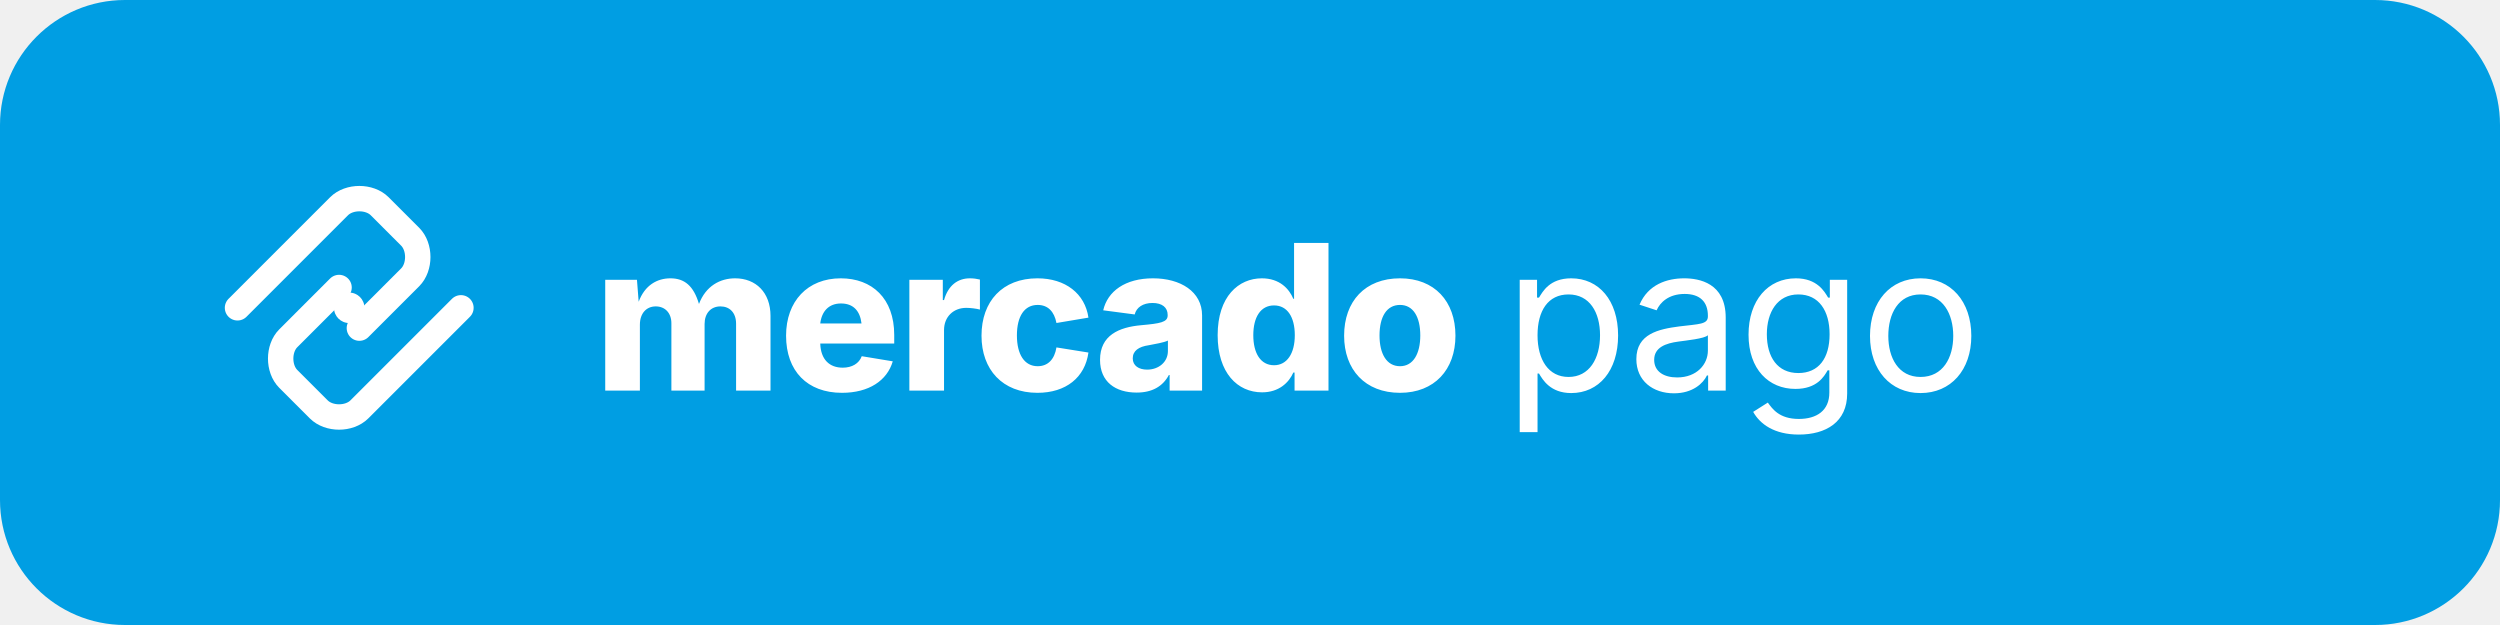
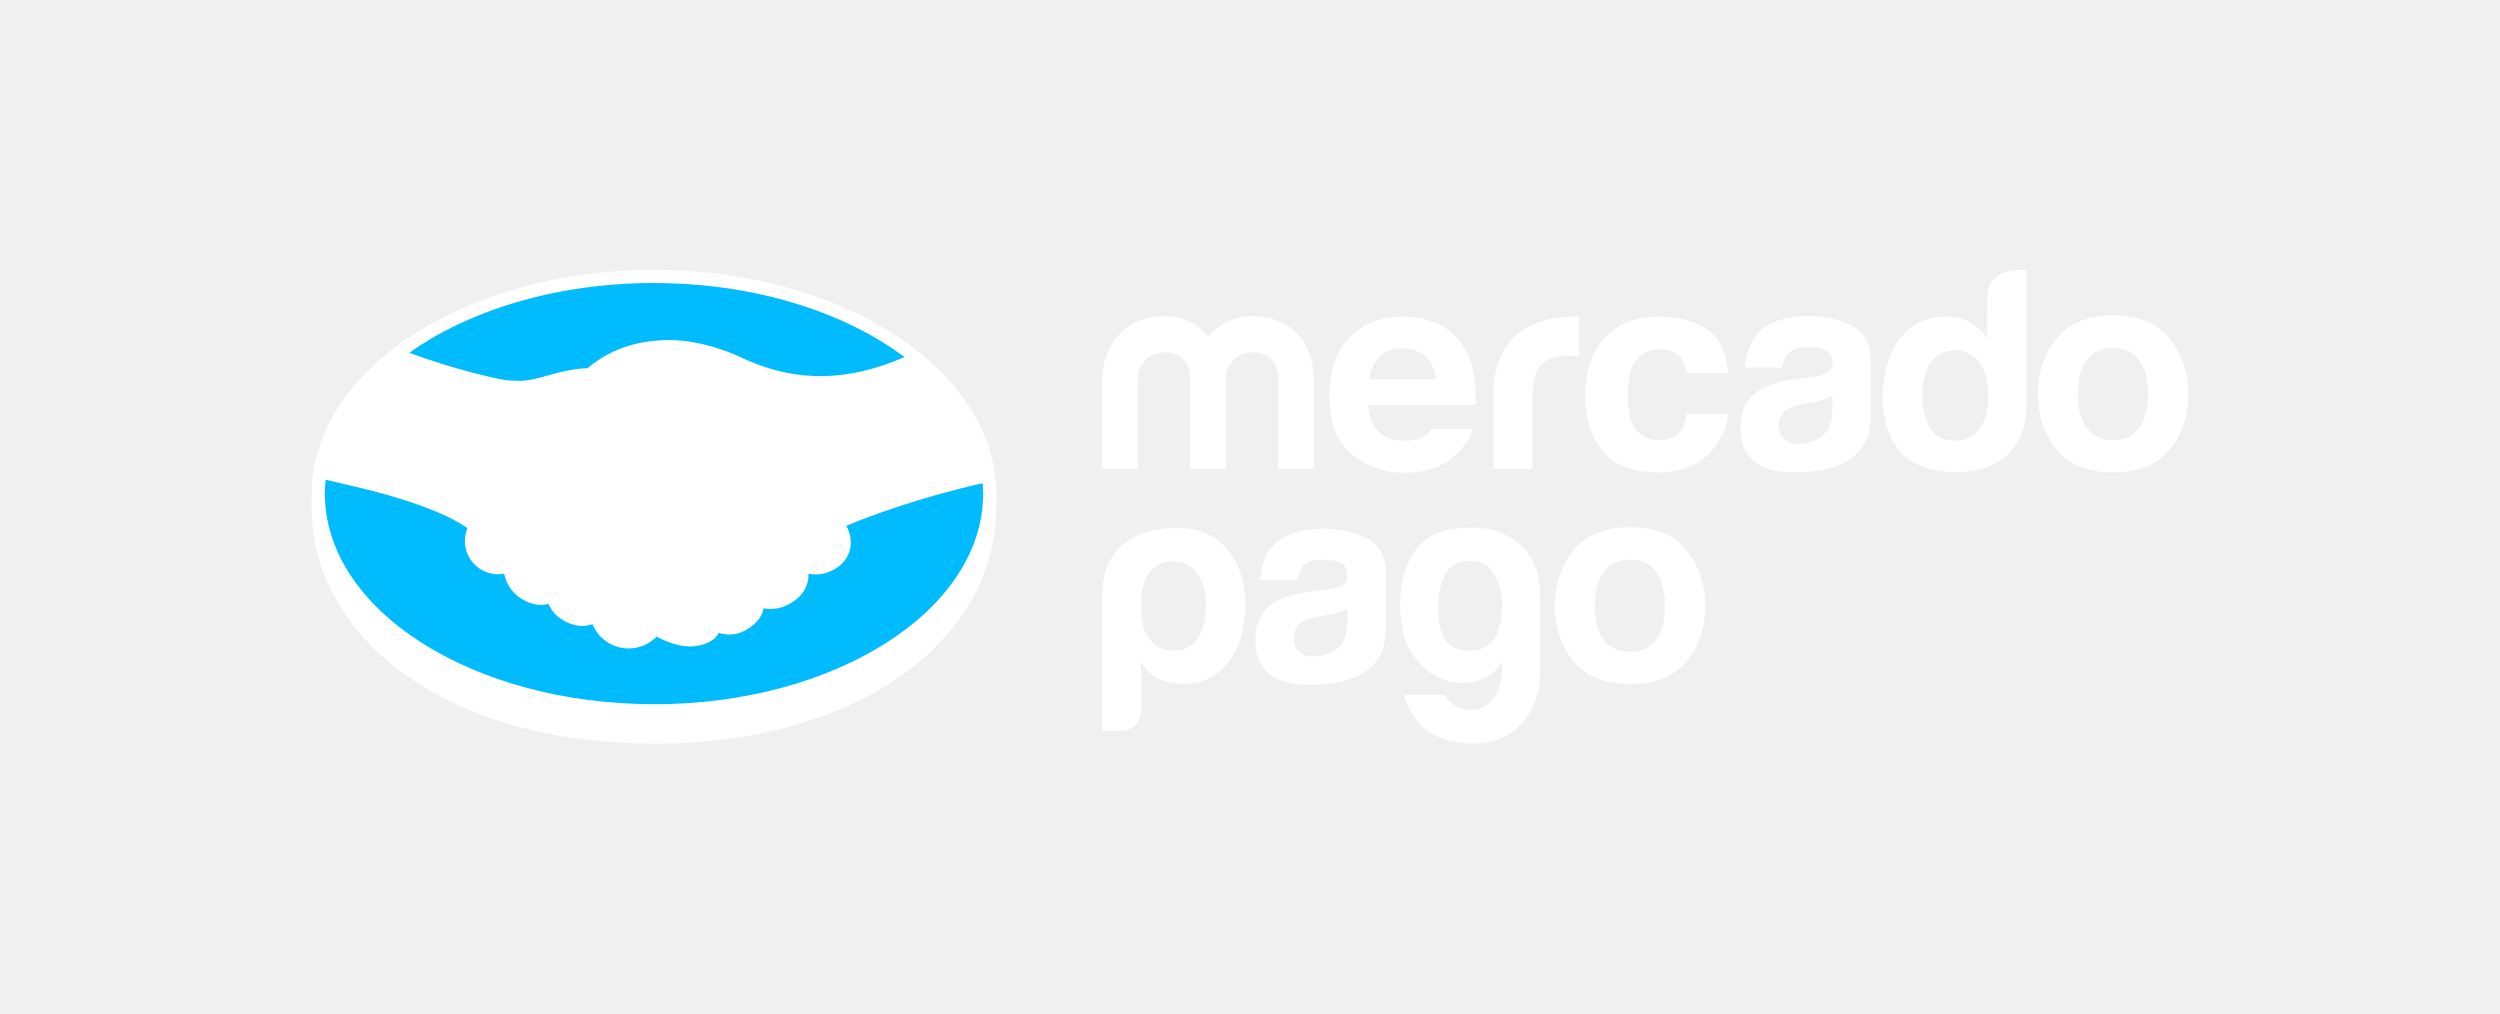
- <svg xmlns="http://www.w3.org/2000/svg" viewBox="0 0 160 40" fill="none">
-   <rect width="160" height="40" rx="8" fill="#009EE3" />
-   <g transform="translate(10, 8) scale(0.65)">
-     <path d="M8 18L18 8C19 7 21 7 22 8L25 11C26 12 26 14 25 15L20 20" stroke="#FFFFFF" stroke-width="2.5" stroke-linecap="round" stroke-linejoin="round" />
-     <path d="M30 18L20 28C19 29 17 29 16 28L13 25C12 24 12 22 13 21L18 16" stroke="#FFFFFF" stroke-width="2.5" stroke-linecap="round" stroke-linejoin="round" />
-     <circle cx="19" cy="18" r="1.5" fill="#FFFFFF" />
+ <svg xmlns="http://www.w3.org/2000/svg" id="logos" viewBox="0 0 1048.82 425.2">
+   <defs>
+     <style>
+       .cls-1 { fill: #ffffff;
+       }
+ 
+       .cls-1, .cls-2, .cls-3 {
+         stroke-width: 0px;
+       }
+ 
+       .cls-2 {
+         fill: #fff;
+       }
+ 
+       .cls-3 {
+         fill: #00bcff;
+       }
+     </style>
+   </defs>
+   <path class="cls-3" d="m274.38,116.94c-77.83,0-140.91,40.36-140.91,90.15s63.09,94.05,140.91,94.05,140.91-44.27,140.91-94.05-63.09-90.15-140.91-90.15Z" />
+   <path class="cls-2" d="m228.53,179.22c-.07.14-1.45,1.56-.55,2.71,2.18,2.78,8.91,4.38,15.72,2.85,4.05-.91,9.25-5.04,14.28-9.03,5.45-4.33,10.86-8.67,16.3-10.39,5.76-1.83,9.45-1.05,11.89-.31,2.67.8,5.82,2.56,10.84,6.32,9.45,7.1,47.43,40.26,54,45.99,5.28-2.39,30.47-12.56,62.39-19.6-2.78-17.02-13.01-33.25-28.72-45.99-21.89,9.19-50.42,14.7-76.58,1.93-.13-.05-14.29-6.75-28.25-6.42-20.75.48-29.74,9.46-39.25,18.97l-12.05,12.99Z" />
+   <path class="cls-2" d="m349.44,220.97c-.45-.4-44.67-39.09-54.69-46.62-5.8-4.35-9.02-5.46-12.41-5.89-1.76-.23-4.2.1-5.9.57-4.66,1.27-10.75,5.34-16.16,9.63-5.6,4.46-10.88,8.66-15.79,9.76-6.26,1.4-13.91-.25-17.4-2.61-1.41-.95-2.41-2.05-2.89-3.16-1.29-2.99,1.09-5.38,1.48-5.78l12.2-13.2c1.42-1.41,2.85-2.83,4.31-4.23-3.94.51-7.58,1.52-11.12,2.5-4.42,1.24-8.68,2.42-12.98,2.42-1.8,0-11.42-1.58-13.25-2.07-11.05-3.02-23.56-5.97-38.04-12.73-17.35,12.91-28.65,28.77-32,46.56,2.49.66,9.02,2.15,10.71,2.52,39.26,8.73,51.49,17.72,53.71,19.6,2.4-2.67,5.87-4.36,9.73-4.36,4.35,0,8.26,2.19,10.64,5.56,2.25-1.78,5.35-3.3,9.36-3.29,1.82,0,3.71.34,5.62.98,4.43,1.52,6.72,4.47,7.9,7.14,1.48-.67,3.31-1.17,5.46-1.16,2.12,0,4.32.48,6.53,1.44,7.24,3.11,8.36,10.22,7.71,15.58.52-.06,1.04-.08,1.56-.08,8.58,0,15.56,6.98,15.56,15.57,0,2.66-.68,5.16-1.86,7.35,2.34,1.31,8.29,4.28,13.52,3.62,4.17-.53,5.76-1.95,6.32-2.76.39-.55.8-1.2.42-1.66l-11.08-12.3s-1.82-1.73-1.22-2.39c.62-.68,1.75.3,2.55.96,5.64,4.71,12.52,11.81,12.52,11.81.12.08.57.98,3.12,1.43,2.19.39,6.07.17,8.76-2.04.67-.56,1.35-1.25,1.93-1.97-.05.04-.09.08-.13.1,2.84-3.63-.32-7.29-.32-7.29l-12.93-14.52s-1.85-1.71-1.22-2.4c.56-.6,1.75.3,2.56.98,4.09,3.42,9.88,9.23,15.42,14.66,1.09.79,5.96,3.8,12.41-.43,3.92-2.57,4.7-5.73,4.59-8.1-.27-3.15-2.73-5.4-2.73-5.4l-17.66-17.76s-1.87-1.59-1.21-2.4c.54-.68,1.75.3,2.55.96,5.62,4.71,20.86,18.68,20.86,18.68.22.15,5.48,3.9,11.99-.24,2.33-1.49,3.81-3.73,3.94-6.34.22-4.52-2.96-7.2-2.96-7.2Z" />
+   <path class="cls-2" d="m263.76,243.48c-2.74-.03-5.74,1.6-6.13,1.36-.22-.14.17-1.24.42-1.88.27-.63,3.87-11.48-4.92-15.25-6.73-2.89-10.85.36-12.26,1.83-.37.38-.54.35-.58-.13-.14-1.96-1.01-7.24-6.82-9.02-8.3-2.54-13.64,3.25-14.99,5.35-.61-4.73-4.61-8.4-9.5-8.41-5.32,0-9.64,4.3-9.65,9.63,0,5.32,4.31,9.64,9.64,9.64,2.59,0,4.93-1.03,6.66-2.69.06.05.08.14.05.32-.41,2.39-1.15,11.04,7.92,14.57,3.64,1.41,6.73.36,9.29-1.43.76-.54.89-.31.78.41-.33,2.23.09,6.99,6.77,9.7,5.08,2.07,8.09-.04,10.07-1.87.86-.78,1.09-.65,1.14.56.24,6.44,5.59,11.56,12.09,11.57,6.7,0,12.13-5.41,12.13-12.1,0-6.7-5.42-12.06-12.12-12.13Z" />
+   <path class="cls-1" d="m274.35,113.21c-79.31,0-143.6,42.18-143.6,93.92,0,1.34-.02,5.03-.02,5.5,0,54.9,56.19,99.35,143.6,99.35s143.61-44.45,143.61-99.34v-5.51c0-51.74-64.29-93.92-143.59-93.92Zm137.12,83.51c-31.21,6.94-54.49,17.01-60.32,19.61-13.62-11.89-45.1-39.26-53.63-45.66-4.87-3.67-8.2-5.6-11.12-6.47-1.31-.4-3.12-.85-5.45-.85-2.17,0-4.5.39-6.93,1.17-5.51,1.75-11,6.11-16.31,10.33l-.27.22c-4.95,3.93-10.06,8-13.93,8.86-1.69.38-3.43.58-5.16.58-4.34,0-8.23-1.26-9.69-3.12-.24-.31-.08-.81.48-1.52l.07-.1,11.99-12.91c9.39-9.39,18.25-18.25,38.66-18.72.34-.01.68-.02,1.02-.02,12.7.01,25.4,5.69,26.83,6.36,11.91,5.81,24.21,8.76,36.56,8.77,12.85,0,26.11-3.17,40.05-9.58,14.56,12.24,24.21,26.99,27.15,43.06Zm-137.1-77.97c42.1,0,79.76,12.07,105.09,31.07-12.24,5.3-23.91,7.97-35.17,7.97-11.52-.01-23.03-2.78-34.21-8.23-.59-.28-14.61-6.89-29.2-6.9-.38,0-.77,0-1.15.01-17.14.4-26.8,6.49-33.29,11.82-6.31.16-11.76,1.68-16.61,3.03-4.33,1.2-8.06,2.24-11.7,2.24-1.5,0-4.2-.14-4.44-.15-4.18-.13-25.18-5.28-41.95-11.61,25.27-17.96,61.89-29.26,102.64-29.26Zm-107.61,33.01c17.51,7.16,38.76,12.7,45.48,13.13,1.87.12,3.87.34,5.87.34,4.46,0,8.91-1.25,13.21-2.45,2.54-.71,5.35-1.49,8.3-2.05-.79.77-1.58,1.56-2.37,2.35l-12.17,13.17c-.96.97-3.04,3.55-1.67,6.73.54,1.28,1.65,2.51,3.2,3.55,2.9,1.95,8.1,3.28,12.92,3.28,1.83,0,3.57-.18,5.15-.54,5.11-1.14,10.46-5.41,16.13-9.92,4.52-3.59,10.94-8.15,15.86-9.49,1.38-.37,3.06-.61,4.42-.61.41,0,.79.02,1.14.07,3.24.41,6.38,1.51,11.99,5.72,10,7.51,54.22,46.2,54.65,46.58.03.02,2.85,2.46,2.65,6.5-.11,2.26-1.36,4.26-3.54,5.65-1.89,1.2-3.83,1.81-5.8,1.81-2.96,0-4.99-1.39-5.13-1.48-.16-.13-15.31-14.03-20.89-18.7-.89-.74-1.75-1.4-2.62-1.4-.47,0-.88.2-1.16.55-.88,1.08.1,2.58,1.26,3.56l17.7,17.8s2.21,2.06,2.45,4.79c.14,2.95-1.27,5.42-4.2,7.34-2.09,1.38-4.2,2.07-6.27,2.07-2.72,0-4.63-1.24-5.05-1.53l-2.54-2.5c-4.64-4.57-9.43-9.29-12.94-12.21-.86-.71-1.77-1.37-2.64-1.37-.43,0-.82.16-1.12.48-.4.44-.68,1.24.32,2.57.4.55.89,1,.89,1l12.91,14.51c.1.13,2.66,3.17.29,6.19l-.46.58c-.39.42-.8.82-1.2,1.16-2.2,1.81-5.14,2-6.31,2-.63,0-1.22-.05-1.75-.15-1.27-.23-2.13-.58-2.55-1.07l-.16-.16c-.7-.73-7.21-7.38-12.6-11.87-.71-.6-1.6-1.34-2.51-1.34-.45,0-.85.18-1.17.52-1.06,1.17.54,2.91,1.22,3.55l11.01,12.15c-.01.11-.15.36-.41.74-.4.55-1.73,1.88-5.73,2.38-.48.06-.98.09-1.46.09-4.12,0-8.52-2-10.79-3.2,1.03-2.18,1.57-4.58,1.57-6.98,0-9.07-7.36-16.44-16.43-16.45-.19,0-.4,0-.59.01.29-4.14-.29-11.98-8.34-15.43-2.32-1-4.63-1.52-6.87-1.52-1.76,0-3.45.3-5.04.91-1.67-3.24-4.44-5.6-8.04-6.83-2-.69-3.98-1.04-5.9-1.04-3.35,0-6.44.99-9.19,2.94-2.64-3.28-6.62-5.22-10.81-5.22-3.67,0-7.2,1.47-9.81,4.06-3.43-2.62-17.03-11.26-53.44-19.53-1.74-.39-5.69-1.52-8.17-2.25,3.41-16.34,13.8-31.27,29.2-43.52Zm67.54,94.78l-.39-.35h-.4c-.32,0-.66.13-1.11.45-1.86,1.31-3.63,1.94-5.44,1.94-1,0-2.02-.2-3.04-.59-8.44-3.29-7.78-11.25-7.36-13.65.06-.49-.06-.86-.37-1.12l-.6-.49-.56.53c-1.65,1.59-3.8,2.45-6.06,2.45-4.83,0-8.77-3.93-8.76-8.77,0-4.83,3.94-8.76,8.78-8.75,4.37,0,8.09,3.28,8.64,7.65l.3,2.35,1.29-1.99c.14-.23,3.69-5.59,10.2-5.58,1.24,0,2.52.2,3.81.6,5.19,1.58,6.07,6.29,6.2,8.25.09,1.14.91,1.2,1.06,1.2.45,0,.78-.28,1.01-.53.98-1.02,3.11-2.72,6.45-2.72,1.53,0,3.15.37,4.83,1.09,8.25,3.54,4.51,14.02,4.47,14.13-.71,1.74-.74,2.5-.07,2.95l.32.15h.24c.37,0,.83-.16,1.6-.42,1.12-.39,2.81-.97,4.4-.97h0c6.21.07,11.26,5.13,11.26,11.26,0,6.2-5.06,11.24-11.27,11.24-6.07,0-11.01-4.73-11.23-10.74-.02-.52-.07-1.88-1.23-1.88-.47,0-.89.29-1.36.72-1.34,1.24-3.04,2.49-5.52,2.49-1.13,0-2.35-.26-3.64-.79-6.41-2.6-6.5-7-6.24-8.77.07-.47.09-.96-.23-1.35Zm40.07,48.88c-76.26,0-138.08-39.55-138.08-88.33,0-1.96.14-3.91.33-5.84.61.15,6.67,1.59,7.92,1.88,37.19,8.26,49.48,16.85,51.56,18.48-.7,1.69-1.07,3.51-1.07,5.35,0,7.69,6.25,13.95,13.93,13.95.86,0,1.72-.08,2.56-.24,1.16,5.66,4.86,9.95,10.51,12.15,1.65.63,3.32.96,4.97.96,1.06,0,2.13-.13,3.17-.39,1.05,2.65,3.39,5.96,8.65,8.09,1.84.74,3.68,1.13,5.47,1.13,1.46,0,2.89-.26,4.25-.76,2.52,6.13,8.51,10.2,15.19,10.2,4.43,0,8.68-1.8,11.78-4.99,2.65,1.48,8.25,4.15,13.91,4.16.73,0,1.41-.05,2.11-.13,5.62-.71,8.23-2.91,9.43-4.62.22-.3.41-.62.58-.95,1.32.38,2.78.69,4.46.7,3.07,0,6.01-1.05,8.99-3.21,2.93-2.11,5.01-5.14,5.31-7.72,0-.03,0-.07.01-.11.99.2,2,.3,3.01.3,3.16,0,6.27-.98,9.24-2.93,5.73-3.75,6.72-8.66,6.63-11.87,1.01.21,2.03.32,3.05.32,2.96,0,5.88-.89,8.65-2.66,3.55-2.27,5.69-5.75,6.02-9.79.21-2.75-.47-5.53-1.91-7.91,9.58-4.13,31.48-12.12,57.27-17.93.11,1.46.17,2.93.17,4.41,0,48.78-61.82,88.33-138.07,88.33Z" />
+   <g>
+     <path class="cls-1" d="m910.26,142.12c-5.21-6.54-13.13-9.8-23.75-9.8s-18.53,3.27-23.74,9.8c-5.22,6.53-7.83,14.25-7.83,23.16s2.61,16.81,7.83,23.26c5.21,6.43,13.13,9.65,23.74,9.65s18.54-3.22,23.75-9.65c5.22-6.45,7.82-14.19,7.82-23.26s-2.6-16.63-7.82-23.16Zm-12.92,37.48c-2.53,3.35-6.15,5.04-10.89,5.04s-8.36-1.69-10.91-5.04c-2.55-3.35-3.82-8.13-3.82-14.32s1.27-10.95,3.82-14.29c2.55-3.34,6.19-5.01,10.91-5.01s8.35,1.67,10.89,5.01c2.53,3.34,3.8,8.11,3.8,14.29s-1.27,10.97-3.8,14.32Z" />
+     <path class="cls-1" d="m776.98,136.65c-5.29-2.68-11.34-4.03-18.15-4.03-10.47,0-17.86,2.73-22.17,8.18-2.71,3.49-4.22,7.95-4.58,13.37h15.65c.38-2.4,1.15-4.29,2.31-5.69,1.61-1.89,4.36-2.84,8.23-2.84,3.46,0,6.08.48,7.88,1.45,1.78.96,2.68,2.72,2.68,5.26,0,2.09-1.16,3.61-3.49,4.61-1.3.57-3.46,1.04-6.48,1.42l-5.55.68c-6.3.8-11.08,2.13-14.32,3.99-5.92,3.41-8.88,8.93-8.88,16.55,0,5.87,1.83,10.41,5.52,13.61,3.67,3.21,8.34,4.55,13.98,4.81,35.37,1.59,34.98-18.64,35.3-22.84v-23.27c0-7.47-2.65-12.55-7.93-15.25Zm-8.22,35.32c-.11,5.42-1.66,9.15-4.64,11.2-2.99,2.05-6.24,3.07-9.78,3.07-2.24,0-4.14-.63-5.7-1.85-1.56-1.23-2.34-3.24-2.34-6.01,0-3.1,1.28-5.39,3.83-6.88,1.51-.87,3.99-1.61,7.45-2.2l3.69-.69c1.84-.35,3.28-.73,4.34-1.13,1.07-.38,2.1-.9,3.13-1.55v6.03Z" />
+     <path class="cls-1" d="m696.32,146.48c4.05,0,7.01,1.25,8.94,3.75,1.31,1.84,2.13,3.93,2.45,6.24h17.45c-.95-8.81-4.03-14.95-9.24-18.43-5.22-3.47-11.9-5.21-20.07-5.21-9.61,0-17.15,2.95-22.61,8.84-5.46,5.9-8.2,14.15-8.2,24.75,0,9.38,2.47,17.04,7.42,22.93,4.95,5.89,12.66,8.84,23.14,8.84s18.42-3.53,23.76-10.61c3.35-4.38,5.23-9.03,5.62-13.94h-17.39c-.36,3.25-1.37,5.9-3.06,7.94-1.67,2.03-4.5,3.06-8.5,3.06-5.63,0-9.47-2.57-11.5-7.72-1.12-2.75-1.69-6.38-1.69-10.91s.57-8.54,1.69-11.43c2.12-5.39,6.05-8.1,11.79-8.1Z" />
+     <path class="cls-1" d="m660.36,132.83c-35.85,0-33.72,31.73-33.72,31.73v32.24h16.27v-30.23c0-4.96.63-8.62,1.86-11.01,2.23-4.23,6.6-6.35,13.1-6.35.49,0,1.13.03,1.92.07.79.04,1.69.11,2.73.23v-16.55c-.72-.05-1.19-.07-1.39-.1-.21-.02-.46-.03-.77-.03Z" />
+     <path class="cls-1" d="m613.6,144.85c-2.81-4.16-6.38-7.21-10.68-9.15-4.31-1.92-9.15-2.88-14.52-2.88-9.06,0-16.42,2.85-22.1,8.56-5.67,5.72-8.52,13.92-8.52,24.63,0,11.43,3.15,19.67,9.44,24.74,6.28,5.06,13.54,7.61,21.76,7.61,9.96,0,17.71-3.01,23.24-9.02,2.99-3.16,4.86-6.29,5.65-9.38h-17.26c-.68.98-1.41,1.81-2.22,2.46-2.3,1.89-5.42,2.47-9.09,2.47-3.47,0-6.2-.52-8.66-2.07-4.06-2.5-6.35-6.72-6.59-12.91h45.01c.06-5.34-.11-9.43-.54-12.27-.74-4.84-2.4-9.1-4.92-12.77Zm-39.15,14.38c.58-4.02,2.03-7.2,4.3-9.56,2.29-2.35,5.5-3.53,9.65-3.53,3.81,0,7.01,1.11,9.59,3.34,2.57,2.22,4,5.48,4.3,9.75h-27.83Z" />
+     <path class="cls-1" d="m525.46,132.61c-7.55,0-14.08,3.31-18.47,8.61-4.17-5.3-10.59-8.61-18.48-8.61-15.89,0-26.13,11.67-26.13,27.12v37.06h14.87v-37.41c0-6.83,4.62-11.55,11.27-11.55,9.8,0,10.81,8.13,10.81,11.55v37.41h14.87v-37.41c0-6.83,4.73-11.55,11.26-11.55,9.8,0,10.93,8.13,10.93,11.55v37.41h14.85v-37.06c0-15.93-9.56-27.12-25.79-27.12Z" />
+     <path class="cls-1" d="m833.71,124.7l-.02,17.43c-1.81-2.92-4.17-5.2-7.08-6.83-2.9-1.64-6.23-2.47-9.98-2.47-8.13,0-14.6,3.03-19.46,9.06-4.86,6.05-7.29,14.77-7.29,25.31,0,9.15,2.47,16.65,7.4,22.49,4.93,5.83,14.6,8.39,23.19,8.39,29.95,0,29.6-25.68,29.6-25.68v-59.11s-16.37-1.75-16.37,11.41Zm-3.13,55.04c-2.37,3.4-5.86,5.1-10.43,5.1s-7.98-1.72-10.23-5.13c-2.25-3.43-3.37-8.41-3.37-14.11,0-5.3,1.1-9.72,3.31-13.29,2.21-3.57,5.67-5.36,10.4-5.36,3.1,0,5.82.98,8.17,2.94,3.81,3.25,5.73,9.09,5.73,16.64,0,5.4-1.2,9.81-3.58,13.21Z" />
  </g>
-   <text x="38" y="25" font-family="'Inter', sans-serif" font-size="13" font-weight="800" fill="#FFFFFF" letter-spacing="-0.2">mercado <tspan font-weight="400">pago</tspan>
-   </text>
+   <path class="cls-1" d="m496.75,221.66c-13.4-.63-20.16,2.56-24.57,5.93-6.09,4.65-9.8,11.53-9.8,22.52v56.51h7.88c2.11,0,4.22-.73,5.77-2.16,1.74-1.6,2.61-3.56,2.61-5.86v-21.12c1.92,3.31,4.45,5.74,7.65,7.32,3.03,1.41,6.53,2.12,10.51,2.12,7.49,0,13.64-2.98,18.41-8.97,4.78-6.15,7.17-14.15,7.17-24.06s-2.26-16.97-7.68-23.57c-4.38-5.34-11.04-8.35-17.94-8.66Zm5.55,46.38c-2.39,3.31-5.66,4.96-9.8,4.96-4.46,0-7.89-1.64-10.28-4.96-2.39-2.99-3.59-7.45-3.59-13.45,0-6.43,1.11-11.16,3.34-14.15,2.4-3.29,5.75-4.96,10.05-4.96s7.89,1.66,10.28,4.96c2.4,3.31,3.59,8.02,3.59,14.15,0,5.68-1.19,10.14-3.59,13.45Z" />
+   <path class="cls-1" d="m636.47,227.49c-5.53-4.19-11.18-6.38-20.89-6.12-9.86.27-17.03,3.03-21.49,9.07-4.46,6.05-6.68,13.95-6.68,23.68,0,8.33,1.68,15.04,5.04,20.17,3.37,5.1,7.4,8.6,12.1,10.47,4.68,1.89,9.42,2.28,14.2,1.19,4.77-1.11,8.57-3.84,11.39-8.24v3.99c-.32,5.03-1.53,8.8-3.63,11.32-2.13,2.5-4.47,4.04-7.06,4.59-2.56.54-5.16.24-7.73-.95-2.59-1.17-4.5-2.87-5.75-5.06h-17.14c4.44,13.34,12.41,19.23,26.77,20.27,23.16,1.67,30.54-17.94,30.52-28.52v-33.25c0-10.99-3.58-18.03-9.63-22.63Zm-6.81,32.66c-.63,3.68-1.64,6.4-3.06,8.12-2.97,4.08-7.6,5.53-13.84,4.37-6.27-1.19-9.4-7.2-9.4-18.03,0-5.03.93-9.51,2.82-13.45,1.88-3.91,5.47-5.89,10.79-5.89,3.91,0,6.89,1.42,8.92,4.24,2.04,2.83,3.34,6.05,3.88,9.67.55,3.61.5,7.27-.12,10.96Z" />
+   <path class="cls-1" d="m573.49,225.84c-5.29-2.67-11.34-4.03-18.15-4.03-10.47,0-17.85,2.73-22.15,8.19-2.7,3.48-4.22,7.94-4.58,13.36h15.65c.38-2.39,1.15-4.29,2.3-5.68,1.61-1.89,4.36-2.85,8.23-2.85,3.47,0,6.09.48,7.88,1.45,1.78.96,2.67,2.72,2.67,5.26,0,2.08-1.16,3.62-3.49,4.6-1.3.57-3.46,1.04-6.48,1.42l-5.54.67c-6.3.8-11.09,2.13-14.31,3.99-5.93,3.41-8.88,8.92-8.88,16.54,0,5.87,1.83,10.41,5.52,13.61,3.67,3.21,8.34,4.55,13.99,4.81,35.36,1.58,34.96-18.64,35.28-22.84v-23.27c0-7.46-2.63-12.54-7.92-15.24Zm-8.22,35.31c-.1,5.43-1.66,9.15-4.63,11.2-2.98,2.05-6.24,3.07-9.78,3.07-2.24,0-4.13-.63-5.7-1.85-1.56-1.23-2.34-3.23-2.34-6,0-3.1,1.28-5.39,3.83-6.87,1.52-.87,3.99-1.61,7.45-2.2l3.7-.68c1.84-.35,3.29-.72,4.33-1.12,1.07-.39,2.11-.91,3.14-1.56v6.03Z" />
+   <path class="cls-1" d="m707.61,230.97c-5.22-6.54-13.14-9.81-23.76-9.81s-18.52,3.26-23.73,9.81c-5.22,6.53-7.83,14.24-7.83,23.15s2.61,16.8,7.83,23.25c5.21,6.42,13.13,9.64,23.73,9.64s18.53-3.22,23.76-9.64c5.21-6.45,7.81-14.19,7.81-23.25s-2.6-16.62-7.81-23.15Zm-12.93,37.46c-2.53,3.36-6.15,5.05-10.87,5.05s-8.36-1.69-10.91-5.05c-2.56-3.35-3.83-8.12-3.83-14.31s1.27-10.95,3.83-14.29c2.54-3.34,6.18-5.01,10.91-5.01s8.35,1.67,10.87,5.01c2.53,3.34,3.79,8.1,3.79,14.29s-1.26,10.96-3.79,14.31Z" />
</svg>
